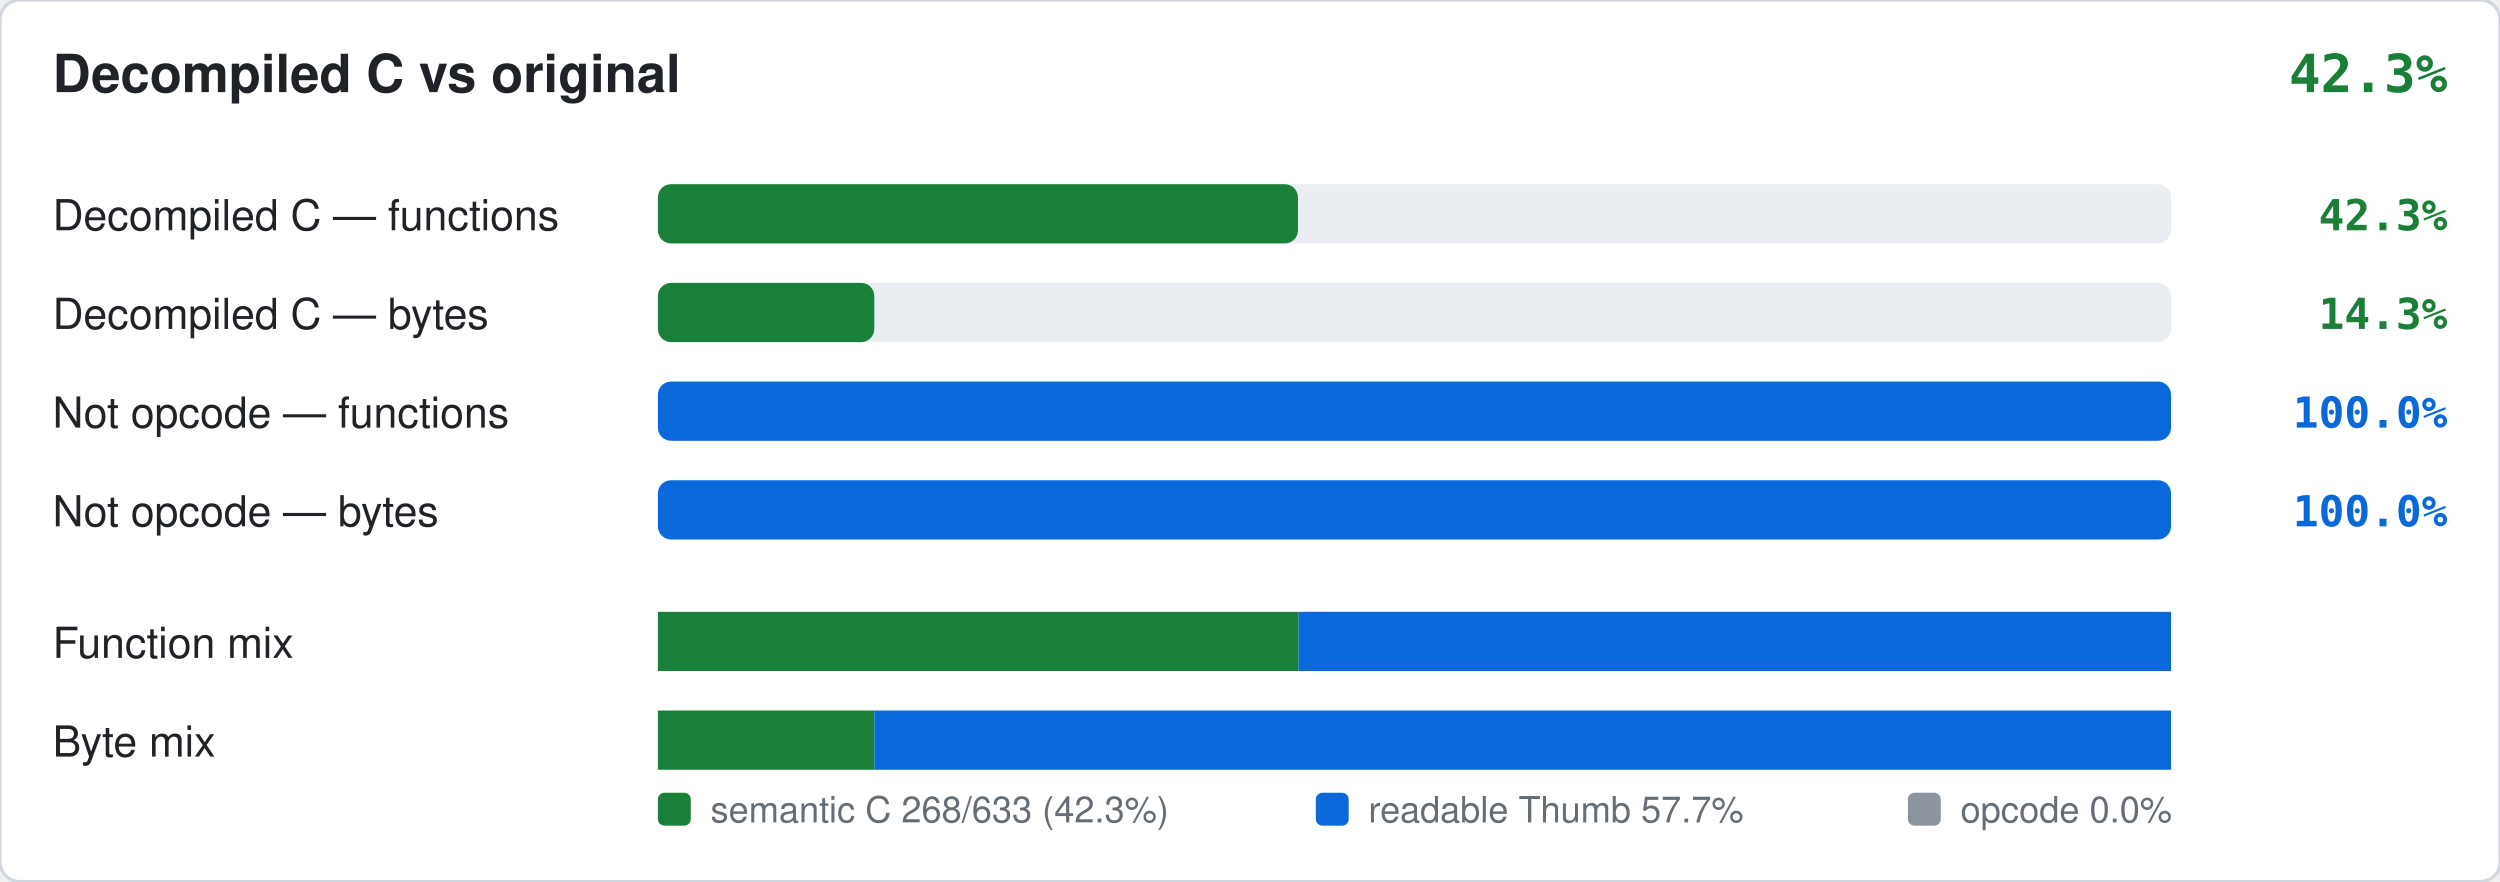
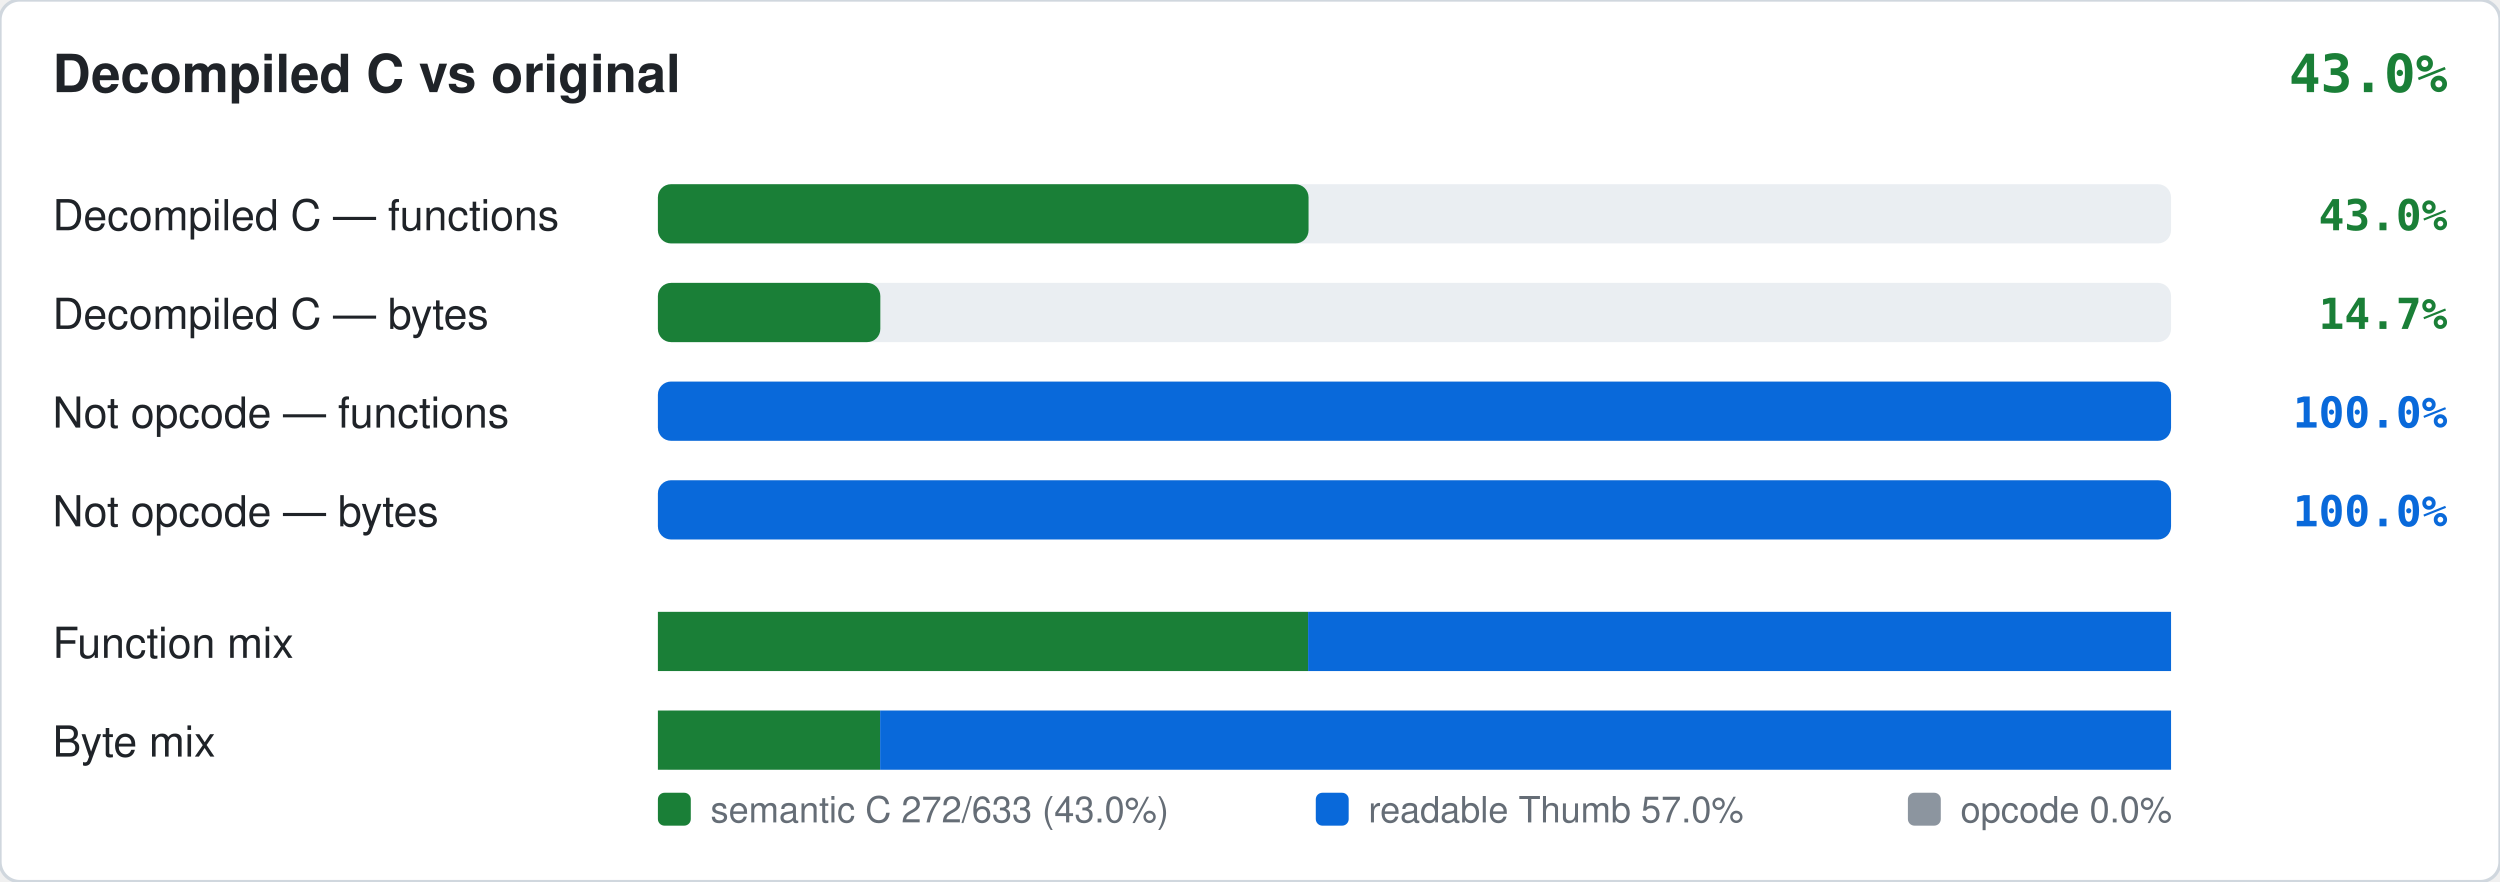
- <svg xmlns="http://www.w3.org/2000/svg" width="760" height="268" viewBox="0 0 760 268" role="img" aria-label="Decompiled C 42.3% functions, 14.3% bytes (268/633, 12,914/90,272)">
+ <svg xmlns="http://www.w3.org/2000/svg" width="760" height="268" viewBox="0 0 760 268" role="img" aria-label="Decompiled C 43.0% functions, 14.7% bytes (272/633, 13,258/90,272)">
  <rect width="760" height="268" rx="6" fill="#ffffff" stroke="#d0d7de" />
  <text x="16" y="28" font-family="-apple-system,BlinkMacSystemFont,Segoe UI,Helvetica,Arial,sans-serif" font-size="16" font-weight="600" fill="#1f2328">Decompiled C vs original</text>
-   <text x="744" y="28" text-anchor="end" font-family="ui-monospace,SFMono-Regular,Menlo,Consolas,monospace" font-size="16" font-weight="700" fill="#1a7f37">42.3%</text>
+   <text x="744" y="28" text-anchor="end" font-family="ui-monospace,SFMono-Regular,Menlo,Consolas,monospace" font-size="16" font-weight="700" fill="#1a7f37">43.0%</text>
  <text x="16" y="70" font-family="-apple-system,BlinkMacSystemFont,Segoe UI,Helvetica,Arial,sans-serif" font-size="13" fill="#1f2328">Decompiled C — functions</text>
  <rect x="200.00" y="56.00" width="460.00" height="18.00" rx="4" fill="#eaeef2" />
-   <rect x="200.00" y="56.00" width="194.58" height="18.00" rx="4" fill="#1a7f37" />
-   <text x="744" y="70" text-anchor="end" font-family="ui-monospace,SFMono-Regular,Menlo,Consolas,monospace" font-size="13" font-weight="700" fill="#1a7f37">42.3%</text>
+   <rect x="200.00" y="56.00" width="197.80" height="18.00" rx="4" fill="#1a7f37" />
+   <text x="744" y="70" text-anchor="end" font-family="ui-monospace,SFMono-Regular,Menlo,Consolas,monospace" font-size="13" font-weight="700" fill="#1a7f37">43.0%</text>
  <text x="16" y="100" font-family="-apple-system,BlinkMacSystemFont,Segoe UI,Helvetica,Arial,sans-serif" font-size="13" fill="#1f2328">Decompiled C — bytes</text>
  <rect x="200.00" y="86.00" width="460.00" height="18.00" rx="4" fill="#eaeef2" />
-   <rect x="200.00" y="86.00" width="65.78" height="18.00" rx="4" fill="#1a7f37" />
-   <text x="744" y="100" text-anchor="end" font-family="ui-monospace,SFMono-Regular,Menlo,Consolas,monospace" font-size="13" font-weight="700" fill="#1a7f37">14.3%</text>
+   <rect x="200.00" y="86.00" width="67.62" height="18.00" rx="4" fill="#1a7f37" />
+   <text x="744" y="100" text-anchor="end" font-family="ui-monospace,SFMono-Regular,Menlo,Consolas,monospace" font-size="13" font-weight="700" fill="#1a7f37">14.7%</text>
  <text x="16" y="130" font-family="-apple-system,BlinkMacSystemFont,Segoe UI,Helvetica,Arial,sans-serif" font-size="13" fill="#1f2328">Not opcode — functions</text>
  <rect x="200.00" y="116.00" width="460.00" height="18.00" rx="4" fill="#eaeef2" />
  <rect x="200.00" y="116.00" width="460.00" height="18.00" rx="4" fill="#0969da" />
  <text x="744" y="130" text-anchor="end" font-family="ui-monospace,SFMono-Regular,Menlo,Consolas,monospace" font-size="13" font-weight="700" fill="#0969da">100.0%</text>
  <text x="16" y="160" font-family="-apple-system,BlinkMacSystemFont,Segoe UI,Helvetica,Arial,sans-serif" font-size="13" fill="#1f2328">Not opcode — bytes</text>
  <rect x="200.00" y="146.00" width="460.00" height="18.00" rx="4" fill="#eaeef2" />
  <rect x="200.00" y="146.00" width="460.00" height="18.00" rx="4" fill="#0969da" />
  <text x="744" y="160" text-anchor="end" font-family="ui-monospace,SFMono-Regular,Menlo,Consolas,monospace" font-size="13" font-weight="700" fill="#0969da">100.0%</text>
  <text x="16" y="200" font-family="-apple-system,BlinkMacSystemFont,Segoe UI,Helvetica,Arial,sans-serif" font-size="13" fill="#1f2328">Function mix</text>
  <rect x="200.00" y="186.00" width="460.00" height="18.00" rx="4" fill="#eaeef2" />
-   <rect x="200.00" y="186.00" width="194.76" height="18.00" fill="#1a7f37" />
-   <rect x="394.76" y="186.00" width="265.24" height="18.00" fill="#0969da" />
+   <rect x="200.00" y="186.00" width="197.66" height="18.00" fill="#1a7f37" />
+   <rect x="397.66" y="186.00" width="262.34" height="18.00" fill="#0969da" />
  <text x="16" y="230" font-family="-apple-system,BlinkMacSystemFont,Segoe UI,Helvetica,Arial,sans-serif" font-size="13" fill="#1f2328">Byte mix</text>
  <rect x="200.00" y="216.00" width="460.00" height="18.00" rx="4" fill="#eaeef2" />
-   <rect x="200.00" y="216.00" width="65.81" height="18.00" fill="#1a7f37" />
-   <rect x="265.81" y="216.00" width="394.19" height="18.00" fill="#0969da" />
+   <rect x="200.00" y="216.00" width="67.56" height="18.00" fill="#1a7f37" />
+   <rect x="267.56" y="216.00" width="392.44" height="18.00" fill="#0969da" />
  <rect x="200" y="241" width="10" height="10" rx="2" fill="#1a7f37" />
-   <text x="216" y="250" font-family="-apple-system,BlinkMacSystemFont,Segoe UI,Helvetica,Arial,sans-serif" font-size="11" fill="#656d76">semantic C 268/633 (42.3%)</text>
+   <text x="216" y="250" font-family="-apple-system,BlinkMacSystemFont,Segoe UI,Helvetica,Arial,sans-serif" font-size="11" fill="#656d76">semantic C 272/633 (43.0%)</text>
  <rect x="400" y="241" width="10" height="10" rx="2" fill="#0969da" />
-   <text x="416" y="250" font-family="-apple-system,BlinkMacSystemFont,Segoe UI,Helvetica,Arial,sans-serif" font-size="11" fill="#656d76">readable Thumb 57.7%</text>
+   <text x="416" y="250" font-family="-apple-system,BlinkMacSystemFont,Segoe UI,Helvetica,Arial,sans-serif" font-size="11" fill="#656d76">readable Thumb 57.0%</text>
  <rect x="580" y="241" width="10" height="10" rx="2" fill="#8c959f" />
  <text x="596" y="250" font-family="-apple-system,BlinkMacSystemFont,Segoe UI,Helvetica,Arial,sans-serif" font-size="11" fill="#656d76">opcode 0.0%</text>
</svg>
